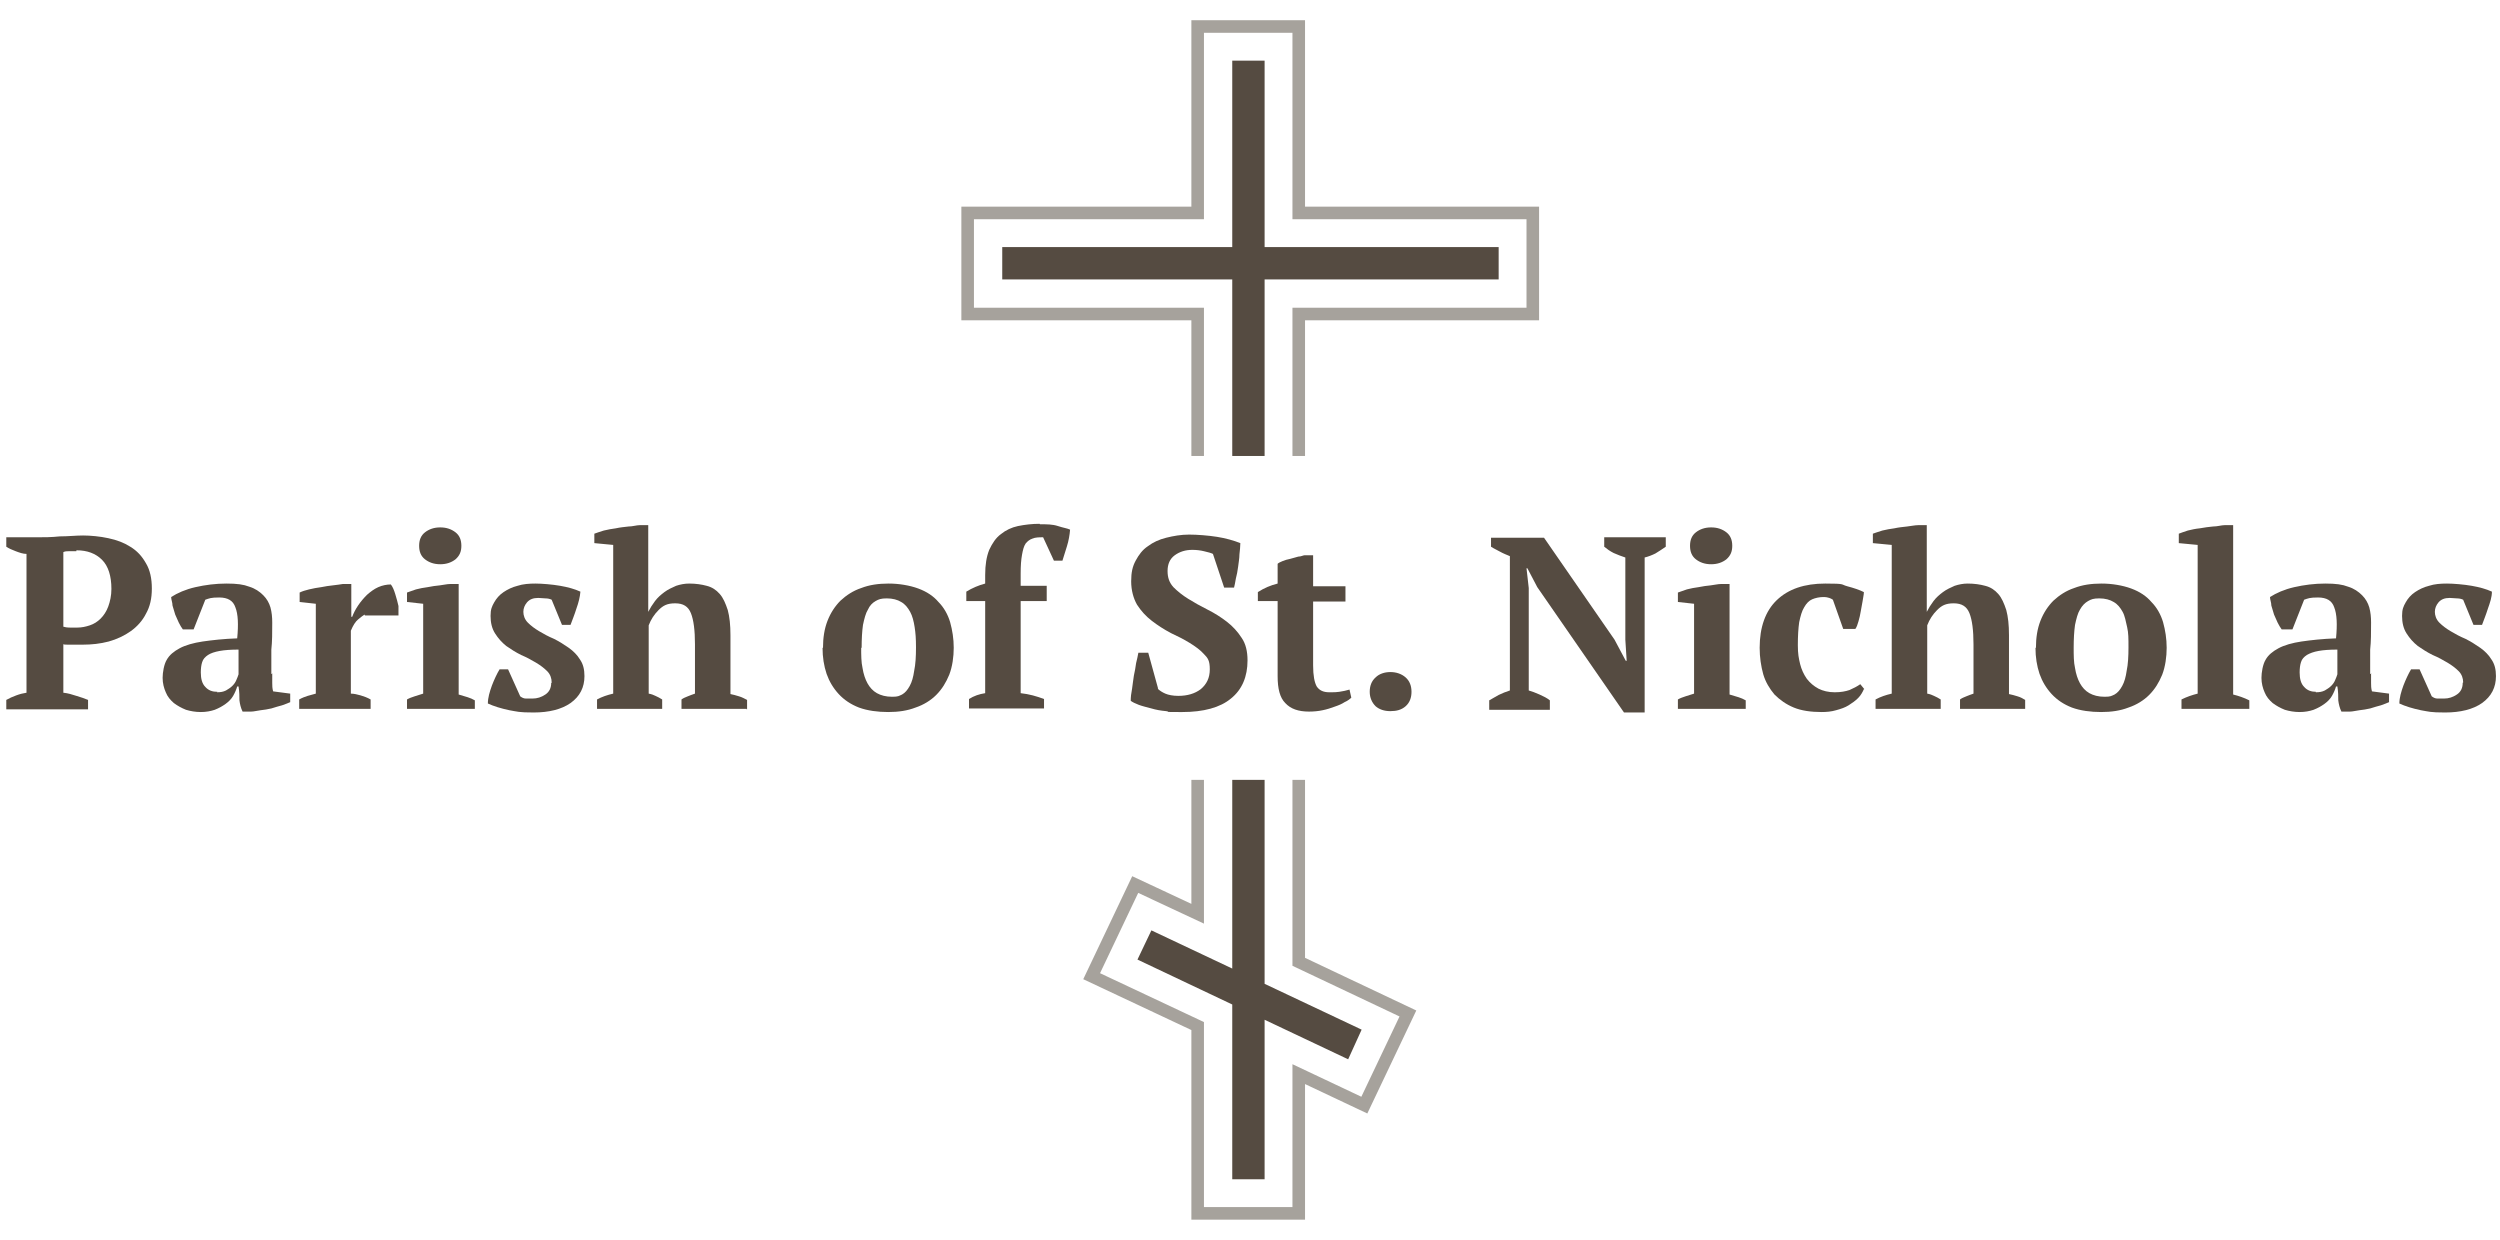
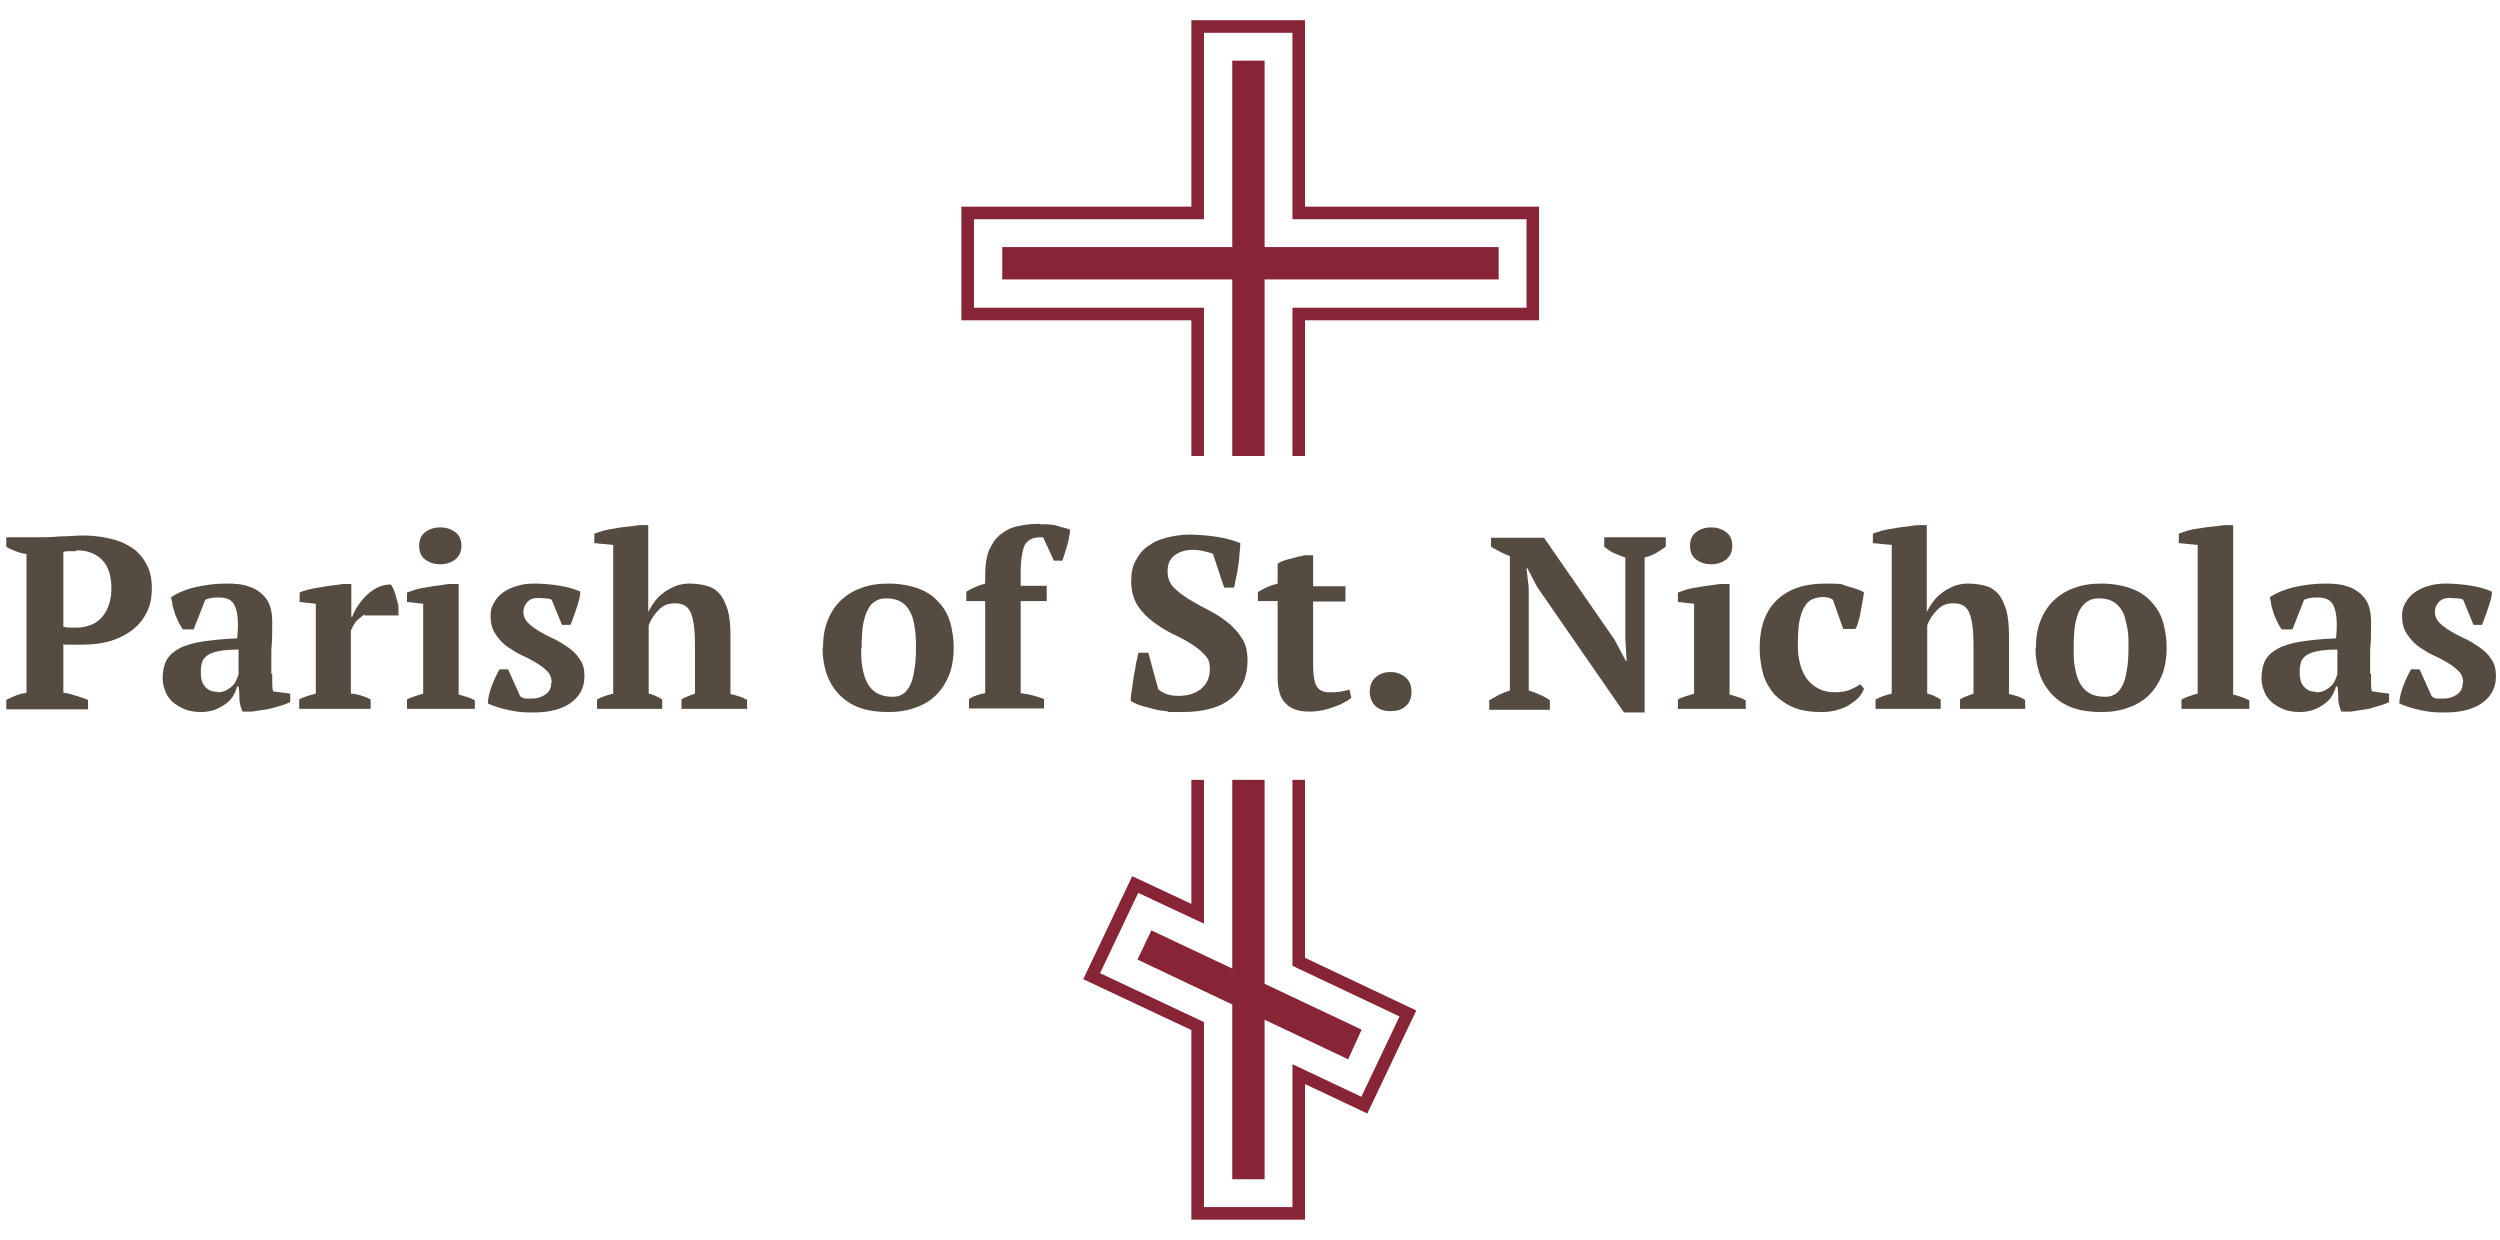
<svg xmlns="http://www.w3.org/2000/svg" id="Layer_1" version="1.1" viewBox="0 0 556.5 276">
  <defs>
    <style>
      .st0 {
-         fill: #554b41;
+         fill: #872436;
      }

      .st1 {
        fill: none;
-         stroke: #a6a29c;
+         stroke: #872436;
        stroke-miterlimit: 10;
        stroke-width: 2.8px;
      }
+ 
+       .st2 {
+         fill: #554b41;
+       }
    </style>
  </defs>
-   <path class="st0" d="M548.3,151.9c0-.9-.3-1.8-1-2.5s-1.5-1.3-2.5-1.9c-1-.6-2.1-1.2-3.3-1.7-1.2-.6-2.3-1.3-3.3-2-1-.8-1.8-1.7-2.5-2.8s-1-2.4-1-3.9.3-2.1.8-3,1.2-1.7,2.1-2.3c.9-.6,1.9-1.1,3.1-1.4,1.2-.4,2.6-.5,4-.5s3.8.2,5.5.5,3.2.7,4.5,1.3c0,1.2-.4,2.4-.9,3.8-.4,1.3-.9,2.5-1.3,3.6h-1.9l-2.3-5.6c-.4-.2-.9-.3-1.4-.3s-1-.1-1.6-.1c-1.1,0-1.9.3-2.5,1-.5.6-.8,1.3-.8,2.1s.3,1.7,1,2.4,1.5,1.3,2.5,1.9c1,.6,2.1,1.2,3.3,1.7,1.2.6,2.3,1.3,3.3,2s1.9,1.6,2.5,2.6c.7,1,1,2.2,1,3.7,0,2.5-1,4.5-3.1,6-2,1.4-4.8,2.1-8.2,2.1s-3.6-.2-5.4-.5c-1.9-.4-3.5-.9-4.8-1.5,0-1.3.4-2.6.9-4,.5-1.3,1.1-2.6,1.7-3.6h1.9l2.7,6c.4.3.8.5,1.3.5h1.4c1.1,0,2-.3,2.9-.9.9-.6,1.3-1.5,1.3-2.6h0Z" />
-   <path class="st0" d="M527.8,149.9v2.1c0,.6,0,1.2.2,1.9l3.8.5v1.9c-.4.2-1,.4-1.8.7-.7.2-1.5.4-2.4.7-.8.2-1.6.3-2.4.4-.8.1-1.5.3-2.1.3h-1.9c-.4-.8-.6-1.7-.7-2.5,0-.8,0-1.9-.2-3.1h-.3c-.2.7-.5,1.4-.9,2.1-.4.7-1,1.3-1.7,1.8s-1.4.9-2.4,1.3c-.9.3-1.9.5-3.1.5s-2.3-.2-3.3-.5c-1-.4-1.9-.9-2.7-1.5-.8-.7-1.4-1.4-1.8-2.4-.4-.9-.7-2-.7-3.2s.3-3,.9-4c.6-1.1,1.6-1.9,2.9-2.6,1.3-.7,3.1-1.2,5.1-1.5,2.1-.3,4.7-.6,7.7-.7.3-3.1.2-5.4-.4-6.9-.5-1.5-1.7-2.2-3.6-2.2s-2.2.2-3.1.5l-2.6,6.6h-2.4c-.3-.4-.6-.9-.9-1.5-.3-.6-.5-1.2-.8-1.8-.2-.7-.4-1.3-.6-2,0-.7-.3-1.3-.3-1.9,1.4-.9,3.2-1.7,5.4-2.2s4.5-.8,6.9-.8,3.8.2,5.1.7c1.3.4,2.3,1.1,3.1,1.9.8.8,1.3,1.7,1.6,2.7.3,1.1.4,2.2.4,3.4,0,2.2,0,4.2-.2,6,0,1.7,0,3.6,0,5.4h.3ZM515.5,154.1c.8,0,1.4-.1,2-.4.5-.3,1-.6,1.4-1s.7-.8.9-1.3.4-.9.5-1.3v-5.5c-1.7,0-3.1.1-4.2.3-1.1.2-1.9.5-2.6.9-.6.4-1.1.9-1.3,1.6-.2.6-.3,1.4-.3,2.3,0,1.4.3,2.5,1,3.2.7.8,1.6,1.1,2.7,1.1h-.1Z" />
-   <path class="st0" d="M500.7,157.8h-15.1v-2.1c1.2-.6,2.4-1,3.6-1.3v-33.1l-4.2-.4v-2.1c.5-.2,1.1-.4,2-.7.8-.2,1.7-.4,2.7-.5,1-.2,2-.3,2.9-.4,1,0,1.9-.3,2.6-.3h1.9v37.7c1.2.3,2.4.7,3.6,1.3v2.1-.2Z" />
-   <path class="st0" d="M453.2,144.2c0-2.2.3-4.2,1-6s1.7-3.3,2.9-4.5c1.3-1.2,2.8-2.2,4.6-2.8,1.8-.7,3.8-1,6.1-1s4.7.4,6.6,1.1c1.9.7,3.4,1.7,4.5,3,1.2,1.2,2.1,2.8,2.6,4.5.5,1.8.8,3.7.8,5.7s-.3,4.2-1,6c-.7,1.7-1.6,3.2-2.9,4.5-1.2,1.2-2.8,2.2-4.6,2.8-1.8.7-3.8,1-6.1,1s-4.6-.3-6.5-1c-1.8-.7-3.3-1.7-4.5-3s-2.1-2.8-2.7-4.5c-.6-1.8-.9-3.7-.9-5.8h.1ZM461.6,144.2c0,1.6,0,3.2.3,4.5.2,1.3.6,2.5,1.1,3.4s1.2,1.7,2.1,2.2c.9.5,2,.8,3.4.8s1.5-.2,2.2-.5c.7-.4,1.2-1,1.7-1.9s.8-2,1-3.4c.3-1.4.4-3.2.4-5.2s0-3.2-.3-4.5-.5-2.5-1-3.4-1.1-1.7-2-2.2c-.8-.5-1.9-.8-3.2-.8s-1.8.2-2.5.6c-.7.4-1.3,1-1.8,1.9-.5.8-.8,2-1.1,3.4-.2,1.4-.3,3.1-.3,5.1h0Z" />
-   <path class="st0" d="M450.8,157.8h-14.5v-2.1c.4-.3.9-.5,1.4-.7s1-.4,1.6-.6v-11c0-3.1-.3-5.4-.9-6.9s-1.7-2.2-3.5-2.2-2.7.5-3.7,1.5-1.7,2.1-2.2,3.4v15.2c.6.1,1.1.3,1.5.5.5.2,1,.5,1.5.8v2.1h-14.5v-2.1c1.1-.6,2.3-1,3.6-1.3v-33.1l-4.2-.4v-2.1c.5-.2,1.2-.4,2.1-.7.9-.2,1.8-.4,2.7-.5.9-.2,1.9-.3,2.8-.4s1.8-.3,2.5-.3h1.9v19.3h0c.4-.8.9-1.6,1.5-2.4.6-.8,1.3-1.4,2.1-2,.8-.6,1.7-1,2.6-1.4.9-.3,1.9-.5,2.9-.5,1.5,0,2.8.2,3.9.5,1.2.3,2.1.9,2.9,1.8s1.3,2.1,1.8,3.6c.4,1.5.6,3.3.6,5.6v13.1c.6.1,1.2.3,1.9.5s1.2.5,1.7.8v2.1h0Z" />
-   <path class="st0" d="M414.9,153.4c-.3.7-.7,1.4-1.3,2-.6.6-1.3,1.1-2.1,1.6-.8.5-1.7.8-2.8,1.1-1,.3-2.1.4-3.2.4-2.4,0-4.5-.3-6.2-1s-3.1-1.7-4.3-2.9c-1.1-1.3-2-2.8-2.5-4.5-.5-1.8-.8-3.8-.8-5.9,0-4.6,1.3-8.2,3.8-10.6,2.6-2.5,6.2-3.7,10.8-3.7s3.4.2,4.9.6c1.5.4,2.7.8,3.7,1.3,0,.6-.2,1.3-.3,2.1-.1.7-.3,1.5-.4,2.2s-.3,1.5-.5,2.2-.4,1.3-.7,1.7h-2.7l-2.3-6.5c-.3-.2-.5-.3-.8-.4-.3-.1-.7-.2-1.3-.2-.9,0-1.8.2-2.5.5s-1.3.9-1.8,1.8c-.5.8-.8,1.9-1.1,3.3-.2,1.4-.3,3.1-.3,5.1s.2,2.9.5,4.2c.3,1.2.8,2.3,1.5,3.3.7.9,1.5,1.6,2.6,2.2,1,.5,2.2.8,3.6.8s2.4-.2,3.3-.5c.9-.4,1.7-.8,2.4-1.3l.9,1.1h-.1Z" />
-   <path class="st0" d="M388.6,157.8h-15.1v-2.1c.5-.3,1.1-.5,1.7-.7s1.2-.4,1.9-.6v-20l-3.6-.4v-2.1c.5-.2,1.2-.4,2-.7.8-.2,1.7-.4,2.6-.5.9-.2,1.8-.3,2.7-.4.9-.1,1.6-.3,2.3-.3h1.9v24.6c.7.2,1.4.4,2,.6.6.2,1.1.4,1.6.7v2.1-.2ZM376.2,121.5c0-1.3.4-2.3,1.3-3s2-1.1,3.4-1.1,2.5.4,3.4,1.1,1.3,1.7,1.3,3-.4,2.2-1.3,3c-.9.7-2,1.1-3.4,1.1s-2.5-.4-3.4-1.1-1.3-1.7-1.3-3Z" />
-   <path class="st0" d="M357.2,119.6h13.6v2.1c-.7.5-1.5,1-2.3,1.5-.8.4-1.6.7-2.4.9v34.5h-4.6l-19.3-27.9-2.2-4.2h-.2l.5,4.4v22.8c.7.2,1.5.5,2.4.9s1.7.8,2.3,1.3v2.1h-13.5v-2.1c.7-.4,1.4-.8,2.1-1.2.8-.4,1.6-.7,2.5-1v-29.9c-.7-.3-1.5-.6-2.2-1s-1.4-.7-2-1.1v-2h11.8l15.7,22.7,2.5,4.7h.2l-.3-4.7v-18.3c-.9-.3-1.7-.6-2.6-1-.8-.4-1.5-.9-2.1-1.4v-2.1h.1Z" />
-   <path class="st0" d="M304.9,154c0-1.3.4-2.4,1.3-3.2.8-.8,2-1.2,3.3-1.2s2.5.4,3.4,1.2,1.3,1.9,1.3,3.2-.4,2.4-1.3,3.2-2,1.1-3.4,1.1-2.5-.4-3.3-1.1c-.8-.8-1.3-1.9-1.3-3.2Z" />
-   <path class="st0" d="M280,131.8c1.4-.9,2.8-1.5,4.4-1.9v-4.4c.2-.2.6-.4,1.1-.6s1.1-.4,1.7-.5c.6-.2,1.2-.3,1.8-.5.6,0,1.1-.3,1.4-.3h1.9v6.9h7.2v3.4h-7.2v14.2c0,2.3.3,3.8.8,4.7.6.9,1.5,1.3,2.8,1.3s1.4,0,2.2-.1c.8-.1,1.6-.3,2.3-.5l.4,1.8c-.3.3-.8.7-1.5,1-.6.4-1.3.7-2.2,1-.8.3-1.7.6-2.7.8-.9.2-2,.3-3,.3-2.4,0-4.1-.6-5.3-1.9-1.2-1.2-1.7-3.2-1.7-6v-16.7h-4.4v-2.1h0Z" />
-   <path class="st0" d="M257.7,153.3c.4.4,1,.8,1.7,1.1s1.7.5,2.9.5c2,0,3.7-.5,5-1.5,1.3-1.1,2-2.5,2-4.4s-.4-2.5-1.3-3.4c-.8-.9-1.9-1.7-3.2-2.5-1.3-.8-2.7-1.5-4.2-2.2-1.5-.8-2.9-1.7-4.2-2.7-1.3-1-2.4-2.2-3.3-3.6-.8-1.4-1.3-3.2-1.3-5.2s.3-3.3,1-4.6c.7-1.3,1.5-2.4,2.7-3.2,1.2-.9,2.5-1.5,4.1-1.9s3.3-.7,5.1-.7,4.3.2,6.2.5c1.9.3,3.7.8,5.2,1.4,0,.7-.1,1.6-.2,2.5,0,.9-.2,1.9-.3,2.8-.1.9-.3,1.8-.5,2.6-.1.8-.3,1.5-.4,2h-2.2l-2.5-7.5c-.4-.2-1.1-.4-2-.6-.8-.2-1.7-.3-2.6-.3-1.5,0-2.8.4-3.9,1.2-1.1.8-1.6,2-1.6,3.5s.4,2.6,1.3,3.6c.9.9,2,1.8,3.3,2.6s2.7,1.6,4.3,2.4,3,1.7,4.3,2.7,2.4,2.2,3.3,3.6c.9,1.3,1.3,3,1.3,5,0,3.6-1.2,6.5-3.7,8.5-2.4,2-6.1,3-10.8,3s-2.4,0-3.6-.2c-1.2-.1-2.3-.3-3.3-.6-1.1-.3-2-.5-2.8-.8s-1.4-.6-1.8-.9c0-.8.1-1.7.3-2.7.1-1,.3-2,.4-2.9.2-1,.4-1.9.5-2.8.2-.9.4-1.6.5-2.3h2.2l2.2,8h-.1Z" />
-   <path class="st0" d="M231.5,116.7c1.5,0,2.8,0,4,.4s2.1.5,2.7.8c-.1,1.2-.3,2.4-.7,3.7-.4,1.3-.7,2.3-1,3.2h-1.9l-2.4-5.2c-.9,0-1.7,0-2.4.3-.6.2-1.1.6-1.5,1.1-.4.6-.6,1.4-.8,2.5-.2,1.1-.3,2.4-.3,4.2v2.7h5.8v3.4h-5.8v20.5c1.9.2,3.6.7,5.2,1.3v2.1h-16.7v-2.1c1.1-.7,2.3-1.1,3.6-1.3v-20.5h-4.2v-2.1c1.3-.8,2.7-1.4,4.2-1.8v-1.9c0-2.3.3-4.1.9-5.6.7-1.5,1.5-2.7,2.6-3.5,1.1-.9,2.4-1.5,3.8-1.8,1.5-.3,3.1-.5,4.8-.5h0Z" />
-   <path class="st0" d="M183.2,144.2c0-2.2.3-4.2,1-6s1.7-3.3,2.9-4.5c1.3-1.2,2.8-2.2,4.6-2.8,1.8-.7,3.8-1,6.1-1s4.7.4,6.6,1.1c1.9.7,3.4,1.7,4.5,3,1.2,1.2,2.1,2.8,2.6,4.5.5,1.8.8,3.7.8,5.7s-.3,4.2-1,6c-.7,1.7-1.6,3.2-2.9,4.5-1.2,1.2-2.8,2.2-4.6,2.8-1.8.7-3.8,1-6.1,1s-4.6-.3-6.5-1c-1.8-.7-3.3-1.7-4.5-3s-2.1-2.8-2.7-4.5c-.6-1.8-.9-3.7-.9-5.8h0ZM191.7,144.2c0,1.6,0,3.2.3,4.5.2,1.3.6,2.5,1.1,3.4s1.2,1.7,2.1,2.2c.9.5,2,.8,3.4.8s1.5-.2,2.2-.5c.7-.4,1.2-1,1.7-1.9.5-.9.8-2,1-3.4.3-1.4.4-3.2.4-5.2s-.1-3.2-.3-4.5c-.2-1.3-.5-2.5-1-3.4s-1.1-1.7-2-2.2c-.8-.5-1.9-.8-3.2-.8s-1.8.2-2.5.6c-.7.4-1.3,1-1.7,1.9-.5.8-.8,2-1.1,3.4-.2,1.4-.3,3.1-.3,5.1h-.1Z" />
-   <path class="st0" d="M166.2,157.8h-14.5v-2.1c.4-.3.9-.5,1.4-.7s1-.4,1.6-.6v-11c0-3.1-.3-5.4-.9-6.9-.6-1.5-1.7-2.2-3.5-2.2s-2.7.5-3.7,1.5-1.7,2.1-2.2,3.4v15.2c.6.1,1.1.3,1.5.5.5.2,1,.5,1.5.8v2.1h-14.5v-2.1c1.1-.6,2.3-1,3.6-1.3v-33.1l-4.2-.4v-2.1c.5-.2,1.2-.4,2.1-.7.9-.2,1.8-.4,2.7-.5.9-.2,1.9-.3,2.8-.4.9,0,1.8-.3,2.5-.3h1.9v19.3h0c.4-.8.9-1.6,1.5-2.4.6-.8,1.3-1.4,2.1-2s1.7-1,2.6-1.4c.9-.3,1.9-.5,2.9-.5,1.5,0,2.8.2,3.9.5,1.2.3,2.1.9,2.9,1.8s1.3,2.1,1.8,3.6c.4,1.5.6,3.3.6,5.6v13.1c.6.1,1.2.3,1.9.5s1.2.5,1.8.8v2.1h-.1Z" />
-   <path class="st0" d="M122.8,151.9c0-.9-.3-1.8-1-2.5s-1.5-1.3-2.5-1.9c-1-.6-2.1-1.2-3.3-1.7-1.2-.6-2.3-1.3-3.3-2-1-.8-1.8-1.7-2.5-2.8s-1-2.4-1-3.9.3-2.1.8-3,1.2-1.7,2.1-2.3c.9-.6,1.9-1.1,3.1-1.4,1.2-.4,2.6-.5,4-.5s3.8.2,5.5.5,3.2.7,4.5,1.3c-.1,1.2-.4,2.4-.9,3.8-.4,1.3-.9,2.5-1.3,3.6h-1.9l-2.3-5.6c-.4-.2-.9-.3-1.4-.3s-1-.1-1.6-.1c-1.1,0-1.9.3-2.5,1-.5.6-.8,1.3-.8,2.1s.3,1.7,1,2.4,1.5,1.3,2.5,1.9c1,.6,2.1,1.2,3.3,1.7,1.2.6,2.3,1.3,3.3,2s1.9,1.6,2.5,2.6c.7,1,1,2.2,1,3.7,0,2.5-1,4.5-3.1,6-2,1.4-4.8,2.1-8.2,2.1s-3.6-.2-5.4-.5c-1.9-.4-3.5-.9-4.8-1.5,0-1.3.4-2.6.9-4,.5-1.3,1.1-2.6,1.7-3.6h1.9l2.7,6c.4.3.8.5,1.3.5h1.4c1.1,0,2-.3,2.9-.9.9-.6,1.3-1.5,1.3-2.6h.1Z" />
-   <path class="st0" d="M105.7,157.8h-15.1v-2.1c.5-.3,1.1-.5,1.7-.7.6-.2,1.2-.4,1.9-.6v-20l-3.6-.4v-2.1c.5-.2,1.2-.4,2-.7.8-.2,1.7-.4,2.6-.5.9-.2,1.8-.3,2.7-.4.9-.1,1.6-.3,2.3-.3h1.9v24.6c.7.2,1.4.4,2,.6.6.2,1.1.4,1.6.7v2.1-.2ZM93.3,121.5c0-1.3.4-2.3,1.3-3,.9-.7,2-1.1,3.4-1.1s2.5.4,3.4,1.1,1.3,1.7,1.3,3-.4,2.2-1.3,3c-.9.7-2,1.1-3.4,1.1s-2.5-.4-3.4-1.1-1.3-1.7-1.3-3Z" />
-   <path class="st0" d="M81.2,136.8c-.4.2-.9.6-1.5,1.1s-1.1,1.3-1.6,2.5v14c.7,0,1.5.2,2.2.4s1.5.5,2.2.9v2.1h-15.9v-2.1c.7-.4,1.3-.6,1.9-.8s1.2-.3,1.8-.5v-20l-3.6-.4v-2.1c.6-.3,1.3-.5,2.1-.7.9-.2,1.8-.4,2.7-.5.9-.2,1.8-.3,2.6-.4.9-.1,1.6-.2,2.2-.3h1.9v7.3h.2c.3-.8.7-1.6,1.3-2.5s1.3-1.7,2-2.4c.8-.7,1.6-1.3,2.5-1.7s1.9-.6,2.8-.6c.4.5.7,1.2,1,2.2.3.9.5,1.8.7,2.6v2.1h-7.5v-.2Z" />
-   <path class="st0" d="M60.6,149.9v2.1c0,.6,0,1.2.2,1.9l3.8.5v1.9c-.4.2-1,.4-1.8.7-.7.2-1.5.4-2.4.7-.8.2-1.6.3-2.4.4-.8.1-1.5.3-2.1.3h-1.9c-.4-.8-.6-1.7-.7-2.5,0-.8,0-1.9-.2-3.1h-.3c-.2.7-.5,1.4-.9,2.1-.4.7-1,1.3-1.7,1.8s-1.4.9-2.4,1.3c-.9.3-1.9.5-3.1.5s-2.3-.2-3.3-.5c-1-.4-1.9-.9-2.7-1.5-.8-.7-1.4-1.4-1.8-2.4-.4-.9-.7-2-.7-3.2s.3-3,.9-4c.6-1.1,1.6-1.9,2.9-2.6,1.3-.7,3.1-1.2,5.1-1.5,2.1-.3,4.7-.6,7.7-.7.3-3.1.2-5.4-.4-6.9-.5-1.5-1.7-2.2-3.6-2.2s-2.2.2-3.1.5l-2.6,6.6h-2.4c-.3-.4-.6-.9-.9-1.5s-.5-1.2-.8-1.8c-.2-.7-.4-1.3-.6-2,0-.7-.3-1.3-.3-1.9,1.4-.9,3.2-1.7,5.4-2.2,2.2-.5,4.5-.8,6.9-.8s3.8.2,5.1.7c1.3.4,2.3,1.1,3.1,1.9.8.8,1.3,1.7,1.6,2.7.3,1.1.4,2.2.4,3.4,0,2.2,0,4.2-.2,6,0,1.7,0,3.6,0,5.4h.3ZM48.3,154.1c.8,0,1.4-.1,2-.4.5-.3,1-.6,1.4-1s.7-.8.9-1.3c.2-.5.4-.9.5-1.3v-5.5c-1.7,0-3.1.1-4.2.3s-2,.5-2.6.9-1.1.9-1.3,1.6c-.2.6-.3,1.4-.3,2.3,0,1.4.3,2.5,1,3.2.7.8,1.6,1.1,2.7,1.1h0Z" />
-   <path class="st0" d="M14.1,154.2c1,.1,2,.4,2.9.7,1,.3,1.9.6,2.6.9v2.1H1.4v-2.1c.7-.4,1.4-.7,2.2-1s1.6-.5,2.3-.6v-30.9c-.8,0-1.6-.3-2.4-.6-.8-.3-1.5-.6-2.1-1v-2.1h6.9c1.5,0,3.1,0,5-.2,1.9,0,3.6-.2,5.2-.2s3.8.2,5.6.6c1.9.4,3.5,1,4.9,1.9,1.5.9,2.6,2.1,3.5,3.7.9,1.5,1.3,3.4,1.3,5.6s-.4,4-1.3,5.6c-.8,1.6-2,2.9-3.4,3.9s-3.1,1.8-4.9,2.3c-1.9.5-3.8.7-5.7.7h-3.5c-.4,0-.7,0-.9-.1v10.9h0ZM17,122.7c-.7,0-1.3,0-1.7,0-.4,0-.8,0-1.2.2v16.6c.3.1.8.2,1.5.2h1.6c1,0,1.9-.2,2.8-.5s1.7-.8,2.4-1.5c.7-.7,1.3-1.6,1.7-2.7.4-1.1.7-2.4.7-3.9,0-2.9-.7-5.1-2.1-6.5s-3.3-2.1-5.6-2.1h-.1Z" />
+   <path class="st2" d="M548.3,151.9c0-.9-.3-1.8-1-2.5s-1.5-1.3-2.5-1.9c-1-.6-2.1-1.2-3.3-1.7-1.2-.6-2.3-1.3-3.3-2-1-.8-1.8-1.7-2.5-2.8s-1-2.4-1-3.9.3-2.1.8-3,1.2-1.7,2.1-2.3c.9-.6,1.9-1.1,3.1-1.4,1.2-.4,2.6-.5,4-.5s3.8.2,5.5.5,3.2.7,4.5,1.3c0,1.2-.4,2.4-.9,3.8-.4,1.3-.9,2.5-1.3,3.6h-1.9l-2.3-5.6c-.4-.2-.9-.3-1.4-.3s-1-.1-1.6-.1c-1.1,0-1.9.3-2.5,1-.5.6-.8,1.3-.8,2.1s.3,1.7,1,2.4,1.5,1.3,2.5,1.9c1,.6,2.1,1.2,3.3,1.7,1.2.6,2.3,1.3,3.3,2s1.9,1.6,2.5,2.6c.7,1,1,2.2,1,3.7,0,2.5-1,4.5-3.1,6-2,1.4-4.8,2.1-8.2,2.1s-3.6-.2-5.4-.5c-1.9-.4-3.5-.9-4.8-1.5,0-1.3.4-2.6.9-4,.5-1.3,1.1-2.6,1.7-3.6h1.9l2.7,6c.4.3.8.5,1.3.5h1.4c1.1,0,2-.3,2.9-.9.9-.6,1.3-1.5,1.3-2.6h0Z" />
+   <path class="st2" d="M527.8,149.9v2.1c0,.6,0,1.2.2,1.9l3.8.5v1.9c-.4.2-1,.4-1.8.7-.7.2-1.5.4-2.4.7-.8.2-1.6.3-2.4.4-.8.1-1.5.3-2.1.3h-1.9c-.4-.8-.6-1.7-.7-2.5,0-.8,0-1.9-.2-3.1h-.3c-.2.7-.5,1.4-.9,2.1-.4.7-1,1.3-1.7,1.8s-1.4.9-2.4,1.3c-.9.3-1.9.5-3.1.5s-2.3-.2-3.3-.5c-1-.4-1.9-.9-2.7-1.5-.8-.7-1.4-1.4-1.8-2.4-.4-.9-.7-2-.7-3.2s.3-3,.9-4c.6-1.1,1.6-1.9,2.9-2.6,1.3-.7,3.1-1.2,5.1-1.5,2.1-.3,4.7-.6,7.7-.7.3-3.1.2-5.4-.4-6.9-.5-1.5-1.7-2.2-3.6-2.2s-2.2.2-3.1.5l-2.6,6.6h-2.4c-.3-.4-.6-.9-.9-1.5-.3-.6-.5-1.2-.8-1.8-.2-.7-.4-1.3-.6-2,0-.7-.3-1.3-.3-1.9,1.4-.9,3.2-1.7,5.4-2.2s4.5-.8,6.9-.8,3.8.2,5.1.7c1.3.4,2.3,1.1,3.1,1.9.8.8,1.3,1.7,1.6,2.7.3,1.1.4,2.2.4,3.4,0,2.2,0,4.2-.2,6,0,1.7,0,3.6,0,5.4h.3ZM515.5,154.1c.8,0,1.4-.1,2-.4.5-.3,1-.6,1.4-1s.7-.8.9-1.3.4-.9.5-1.3v-5.5c-1.7,0-3.1.1-4.2.3-1.1.2-1.9.5-2.6.9-.6.4-1.1.9-1.3,1.6-.2.6-.3,1.4-.3,2.3,0,1.4.3,2.5,1,3.2.7.8,1.6,1.1,2.7,1.1h-.1Z" />
+   <path class="st2" d="M500.7,157.8h-15.1v-2.1c1.2-.6,2.4-1,3.6-1.3v-33.1l-4.2-.4v-2.1c.5-.2,1.1-.4,2-.7.8-.2,1.7-.4,2.7-.5,1-.2,2-.3,2.9-.4,1,0,1.9-.3,2.6-.3h1.9v37.7c1.2.3,2.4.7,3.6,1.3v2.1-.2Z" />
+   <path class="st2" d="M453.2,144.2c0-2.2.3-4.2,1-6s1.7-3.3,2.9-4.5c1.3-1.2,2.8-2.2,4.6-2.8,1.8-.7,3.8-1,6.1-1s4.7.4,6.6,1.1c1.9.7,3.4,1.7,4.5,3,1.2,1.2,2.1,2.8,2.6,4.5.5,1.8.8,3.7.8,5.7s-.3,4.2-1,6c-.7,1.7-1.6,3.2-2.9,4.5-1.2,1.2-2.8,2.2-4.6,2.8-1.8.7-3.8,1-6.1,1s-4.6-.3-6.5-1c-1.8-.7-3.3-1.7-4.5-3s-2.1-2.8-2.7-4.5c-.6-1.8-.9-3.7-.9-5.8h.1ZM461.6,144.2c0,1.6,0,3.2.3,4.5.2,1.3.6,2.5,1.1,3.4s1.2,1.7,2.1,2.2c.9.5,2,.8,3.4.8s1.5-.2,2.2-.5c.7-.4,1.2-1,1.7-1.9s.8-2,1-3.4c.3-1.4.4-3.2.4-5.2s0-3.2-.3-4.5-.5-2.5-1-3.4-1.1-1.7-2-2.2c-.8-.5-1.9-.8-3.2-.8s-1.8.2-2.5.6c-.7.4-1.3,1-1.8,1.9-.5.8-.8,2-1.1,3.4-.2,1.4-.3,3.1-.3,5.1h0Z" />
+   <path class="st2" d="M450.8,157.8h-14.5v-2.1c.4-.3.9-.5,1.4-.7s1-.4,1.6-.6v-11c0-3.1-.3-5.4-.9-6.9s-1.7-2.2-3.5-2.2-2.7.5-3.7,1.5-1.7,2.1-2.2,3.4v15.2c.6.1,1.1.3,1.5.5.5.2,1,.5,1.5.8v2.1h-14.5v-2.1c1.1-.6,2.3-1,3.6-1.3v-33.1l-4.2-.4v-2.1c.5-.2,1.2-.4,2.1-.7.9-.2,1.8-.4,2.7-.5.9-.2,1.9-.3,2.8-.4s1.8-.3,2.5-.3h1.9v19.3h0c.4-.8.9-1.6,1.5-2.4.6-.8,1.3-1.4,2.1-2,.8-.6,1.7-1,2.6-1.4.9-.3,1.9-.5,2.9-.5,1.5,0,2.8.2,3.9.5,1.2.3,2.1.9,2.9,1.8s1.3,2.1,1.8,3.6c.4,1.5.6,3.3.6,5.6v13.1c.6.1,1.2.3,1.9.5s1.2.5,1.7.8v2.1h0Z" />
+   <path class="st2" d="M414.9,153.4c-.3.7-.7,1.4-1.3,2-.6.6-1.3,1.1-2.1,1.6-.8.5-1.7.8-2.8,1.1-1,.3-2.1.4-3.2.4-2.4,0-4.5-.3-6.2-1s-3.1-1.7-4.3-2.9c-1.1-1.3-2-2.8-2.5-4.5-.5-1.8-.8-3.8-.8-5.9,0-4.6,1.3-8.2,3.8-10.6,2.6-2.5,6.2-3.7,10.8-3.7s3.4.2,4.9.6c1.5.4,2.7.8,3.7,1.3,0,.6-.2,1.3-.3,2.1-.1.7-.3,1.5-.4,2.2s-.3,1.5-.5,2.2-.4,1.3-.7,1.7h-2.7l-2.3-6.5c-.3-.2-.5-.3-.8-.4-.3-.1-.7-.2-1.3-.2-.9,0-1.8.2-2.5.5s-1.3.9-1.8,1.8c-.5.8-.8,1.9-1.1,3.3-.2,1.4-.3,3.1-.3,5.1s.2,2.9.5,4.2c.3,1.2.8,2.3,1.5,3.3.7.9,1.5,1.6,2.6,2.2,1,.5,2.2.8,3.6.8s2.4-.2,3.3-.5c.9-.4,1.7-.8,2.4-1.3l.9,1.1h-.1Z" />
+   <path class="st2" d="M388.6,157.8h-15.1v-2.1c.5-.3,1.1-.5,1.7-.7s1.2-.4,1.9-.6v-20l-3.6-.4v-2.1c.5-.2,1.2-.4,2-.7.8-.2,1.7-.4,2.6-.5.9-.2,1.8-.3,2.7-.4.9-.1,1.6-.3,2.3-.3h1.9v24.6c.7.2,1.4.4,2,.6.6.2,1.1.4,1.6.7v2.1-.2ZM376.2,121.5c0-1.3.4-2.3,1.3-3s2-1.1,3.4-1.1,2.5.4,3.4,1.1,1.3,1.7,1.3,3-.4,2.2-1.3,3c-.9.7-2,1.1-3.4,1.1s-2.5-.4-3.4-1.1-1.3-1.7-1.3-3Z" />
+   <path class="st2" d="M357.2,119.6h13.6v2.1c-.7.5-1.5,1-2.3,1.5-.8.4-1.6.7-2.4.9v34.5h-4.6l-19.3-27.9-2.2-4.2h-.2l.5,4.4v22.8c.7.2,1.5.5,2.4.9s1.7.8,2.3,1.3v2.1h-13.5v-2.1c.7-.4,1.4-.8,2.1-1.2.8-.4,1.6-.7,2.5-1v-29.9c-.7-.3-1.5-.6-2.2-1s-1.4-.7-2-1.1v-2h11.8l15.7,22.7,2.5,4.7h.2l-.3-4.7v-18.3c-.9-.3-1.7-.6-2.6-1-.8-.4-1.5-.9-2.1-1.4v-2.1h.1Z" />
+   <path class="st2" d="M304.9,154c0-1.3.4-2.4,1.3-3.2.8-.8,2-1.2,3.3-1.2s2.5.4,3.4,1.2,1.3,1.9,1.3,3.2-.4,2.4-1.3,3.2-2,1.1-3.4,1.1-2.5-.4-3.3-1.1c-.8-.8-1.3-1.9-1.3-3.2Z" />
+   <path class="st2" d="M280,131.8c1.4-.9,2.8-1.5,4.4-1.9v-4.4c.2-.2.6-.4,1.1-.6s1.1-.4,1.7-.5c.6-.2,1.2-.3,1.8-.5.6,0,1.1-.3,1.4-.3h1.9v6.9h7.2v3.4h-7.2v14.2c0,2.3.3,3.8.8,4.7.6.9,1.5,1.3,2.8,1.3s1.4,0,2.2-.1c.8-.1,1.6-.3,2.3-.5l.4,1.8c-.3.3-.8.7-1.5,1-.6.4-1.3.7-2.2,1-.8.3-1.7.6-2.7.8-.9.2-2,.3-3,.3-2.4,0-4.1-.6-5.3-1.9-1.2-1.2-1.7-3.2-1.7-6v-16.7h-4.4v-2.1h0Z" />
+   <path class="st2" d="M257.7,153.3c.4.4,1,.8,1.7,1.1s1.7.5,2.9.5c2,0,3.7-.5,5-1.5,1.3-1.1,2-2.5,2-4.4s-.4-2.5-1.3-3.4c-.8-.9-1.9-1.7-3.2-2.5-1.3-.8-2.7-1.5-4.2-2.2-1.5-.8-2.9-1.7-4.2-2.7-1.3-1-2.4-2.2-3.3-3.6-.8-1.4-1.3-3.2-1.3-5.2s.3-3.3,1-4.6c.7-1.3,1.5-2.4,2.7-3.2,1.2-.9,2.5-1.5,4.1-1.9s3.3-.7,5.1-.7,4.3.2,6.2.5c1.9.3,3.7.8,5.2,1.4,0,.7-.1,1.6-.2,2.5,0,.9-.2,1.9-.3,2.8-.1.9-.3,1.8-.5,2.6-.1.8-.3,1.5-.4,2h-2.2l-2.5-7.5c-.4-.2-1.1-.4-2-.6-.8-.2-1.7-.3-2.6-.3-1.5,0-2.8.4-3.9,1.2-1.1.8-1.6,2-1.6,3.5s.4,2.6,1.3,3.6c.9.9,2,1.8,3.3,2.6s2.7,1.6,4.3,2.4,3,1.7,4.3,2.7,2.4,2.2,3.3,3.6c.9,1.3,1.3,3,1.3,5,0,3.6-1.2,6.5-3.7,8.5-2.4,2-6.1,3-10.8,3s-2.4,0-3.6-.2c-1.2-.1-2.3-.3-3.3-.6-1.1-.3-2-.5-2.8-.8s-1.4-.6-1.8-.9c0-.8.1-1.7.3-2.7.1-1,.3-2,.4-2.9.2-1,.4-1.9.5-2.8.2-.9.4-1.6.5-2.3h2.2l2.2,8h-.1Z" />
+   <path class="st2" d="M231.5,116.7c1.5,0,2.8,0,4,.4s2.1.5,2.7.8c-.1,1.2-.3,2.4-.7,3.7-.4,1.3-.7,2.3-1,3.2h-1.9l-2.4-5.2c-.9,0-1.7,0-2.4.3-.6.2-1.1.6-1.5,1.1-.4.6-.6,1.4-.8,2.5-.2,1.1-.3,2.4-.3,4.2v2.7h5.8v3.4h-5.8v20.5c1.9.2,3.6.7,5.2,1.3v2.1h-16.7v-2.1c1.1-.7,2.3-1.1,3.6-1.3v-20.5h-4.2v-2.1c1.3-.8,2.7-1.4,4.2-1.8v-1.9c0-2.3.3-4.1.9-5.6.7-1.5,1.5-2.7,2.6-3.5,1.1-.9,2.4-1.5,3.8-1.8,1.5-.3,3.1-.5,4.8-.5h0Z" />
+   <path class="st2" d="M183.2,144.2c0-2.2.3-4.2,1-6s1.7-3.3,2.9-4.5c1.3-1.2,2.8-2.2,4.6-2.8,1.8-.7,3.8-1,6.1-1s4.7.4,6.6,1.1c1.9.7,3.4,1.7,4.5,3,1.2,1.2,2.1,2.8,2.6,4.5.5,1.8.8,3.7.8,5.7s-.3,4.2-1,6c-.7,1.7-1.6,3.2-2.9,4.5-1.2,1.2-2.8,2.2-4.6,2.8-1.8.7-3.8,1-6.1,1s-4.6-.3-6.5-1c-1.8-.7-3.3-1.7-4.5-3s-2.1-2.8-2.7-4.5c-.6-1.8-.9-3.7-.9-5.8h0ZM191.7,144.2c0,1.6,0,3.2.3,4.5.2,1.3.6,2.5,1.1,3.4s1.2,1.7,2.1,2.2c.9.5,2,.8,3.4.8s1.5-.2,2.2-.5c.7-.4,1.2-1,1.7-1.9.5-.9.8-2,1-3.4.3-1.4.4-3.2.4-5.2s-.1-3.2-.3-4.5c-.2-1.3-.5-2.5-1-3.4s-1.1-1.7-2-2.2c-.8-.5-1.9-.8-3.2-.8s-1.8.2-2.5.6c-.7.4-1.3,1-1.7,1.9-.5.8-.8,2-1.1,3.4-.2,1.4-.3,3.1-.3,5.1h-.1Z" />
+   <path class="st2" d="M166.2,157.8h-14.5v-2.1c.4-.3.9-.5,1.4-.7s1-.4,1.6-.6v-11c0-3.1-.3-5.4-.9-6.9-.6-1.5-1.7-2.2-3.5-2.2s-2.7.5-3.7,1.5-1.7,2.1-2.2,3.4v15.2c.6.1,1.1.3,1.5.5.5.2,1,.5,1.5.8v2.1h-14.5v-2.1c1.1-.6,2.3-1,3.6-1.3v-33.1l-4.2-.4v-2.1c.5-.2,1.2-.4,2.1-.7.9-.2,1.8-.4,2.7-.5.9-.2,1.9-.3,2.8-.4.9,0,1.8-.3,2.5-.3h1.9v19.3h0c.4-.8.9-1.6,1.5-2.4.6-.8,1.3-1.4,2.1-2s1.7-1,2.6-1.4c.9-.3,1.9-.5,2.9-.5,1.5,0,2.8.2,3.9.5,1.2.3,2.1.9,2.9,1.8s1.3,2.1,1.8,3.6c.4,1.5.6,3.3.6,5.6v13.1c.6.1,1.2.3,1.9.5s1.2.5,1.8.8v2.1h-.1Z" />
+   <path class="st2" d="M122.8,151.9c0-.9-.3-1.8-1-2.5s-1.5-1.3-2.5-1.9c-1-.6-2.1-1.2-3.3-1.7-1.2-.6-2.3-1.3-3.3-2-1-.8-1.8-1.7-2.5-2.8s-1-2.4-1-3.9.3-2.1.8-3,1.2-1.7,2.1-2.3c.9-.6,1.9-1.1,3.1-1.4,1.2-.4,2.6-.5,4-.5s3.8.2,5.5.5,3.2.7,4.5,1.3c-.1,1.2-.4,2.4-.9,3.8-.4,1.3-.9,2.5-1.3,3.6h-1.9l-2.3-5.6c-.4-.2-.9-.3-1.4-.3s-1-.1-1.6-.1c-1.1,0-1.9.3-2.5,1-.5.6-.8,1.3-.8,2.1s.3,1.7,1,2.4,1.5,1.3,2.5,1.9c1,.6,2.1,1.2,3.3,1.7,1.2.6,2.3,1.3,3.3,2s1.9,1.6,2.5,2.6c.7,1,1,2.2,1,3.7,0,2.5-1,4.5-3.1,6-2,1.4-4.8,2.1-8.2,2.1s-3.6-.2-5.4-.5c-1.9-.4-3.5-.9-4.8-1.5,0-1.3.4-2.6.9-4,.5-1.3,1.1-2.6,1.7-3.6h1.9l2.7,6c.4.3.8.5,1.3.5h1.4c1.1,0,2-.3,2.9-.9.9-.6,1.3-1.5,1.3-2.6h.1Z" />
+   <path class="st2" d="M105.7,157.8h-15.1v-2.1c.5-.3,1.1-.5,1.7-.7.6-.2,1.2-.4,1.9-.6v-20l-3.6-.4v-2.1c.5-.2,1.2-.4,2-.7.8-.2,1.7-.4,2.6-.5.9-.2,1.8-.3,2.7-.4.9-.1,1.6-.3,2.3-.3h1.9v24.6c.7.2,1.4.4,2,.6.6.2,1.1.4,1.6.7v2.1-.2ZM93.3,121.5c0-1.3.4-2.3,1.3-3,.9-.7,2-1.1,3.4-1.1s2.5.4,3.4,1.1,1.3,1.7,1.3,3-.4,2.2-1.3,3c-.9.7-2,1.1-3.4,1.1s-2.5-.4-3.4-1.1-1.3-1.7-1.3-3Z" />
+   <path class="st2" d="M81.2,136.8c-.4.2-.9.6-1.5,1.1s-1.1,1.3-1.6,2.5v14c.7,0,1.5.2,2.2.4s1.5.5,2.2.9v2.1h-15.9v-2.1c.7-.4,1.3-.6,1.9-.8s1.2-.3,1.8-.5v-20l-3.6-.4v-2.1c.6-.3,1.3-.5,2.1-.7.9-.2,1.8-.4,2.7-.5.9-.2,1.8-.3,2.6-.4.9-.1,1.6-.2,2.2-.3h1.9v7.3h.2c.3-.8.7-1.6,1.3-2.5s1.3-1.7,2-2.4c.8-.7,1.6-1.3,2.5-1.7s1.9-.6,2.8-.6c.4.5.7,1.2,1,2.2.3.9.5,1.8.7,2.6v2.1h-7.5v-.2Z" />
+   <path class="st2" d="M60.6,149.9v2.1c0,.6,0,1.2.2,1.9l3.8.5v1.9c-.4.2-1,.4-1.8.7-.7.2-1.5.4-2.4.7-.8.2-1.6.3-2.4.4-.8.1-1.5.3-2.1.3h-1.9c-.4-.8-.6-1.7-.7-2.5,0-.8,0-1.9-.2-3.1h-.3c-.2.7-.5,1.4-.9,2.1-.4.7-1,1.3-1.7,1.8s-1.4.9-2.4,1.3c-.9.3-1.9.5-3.1.5s-2.3-.2-3.3-.5c-1-.4-1.9-.9-2.7-1.5-.8-.7-1.4-1.4-1.8-2.4-.4-.9-.7-2-.7-3.2s.3-3,.9-4c.6-1.1,1.6-1.9,2.9-2.6,1.3-.7,3.1-1.2,5.1-1.5,2.1-.3,4.7-.6,7.7-.7.3-3.1.2-5.4-.4-6.9-.5-1.5-1.7-2.2-3.6-2.2s-2.2.2-3.1.5l-2.6,6.6h-2.4c-.3-.4-.6-.9-.9-1.5s-.5-1.2-.8-1.8c-.2-.7-.4-1.3-.6-2,0-.7-.3-1.3-.3-1.9,1.4-.9,3.2-1.7,5.4-2.2,2.2-.5,4.5-.8,6.9-.8s3.8.2,5.1.7c1.3.4,2.3,1.1,3.1,1.9.8.8,1.3,1.7,1.6,2.7.3,1.1.4,2.2.4,3.4,0,2.2,0,4.2-.2,6,0,1.7,0,3.6,0,5.4h.3ZM48.3,154.1c.8,0,1.4-.1,2-.4.5-.3,1-.6,1.4-1s.7-.8.9-1.3c.2-.5.4-.9.5-1.3v-5.5c-1.7,0-3.1.1-4.2.3s-2,.5-2.6.9-1.1.9-1.3,1.6c-.2.6-.3,1.4-.3,2.3,0,1.4.3,2.5,1,3.2.7.8,1.6,1.1,2.7,1.1h0Z" />
+   <path class="st2" d="M14.1,154.2c1,.1,2,.4,2.9.7,1,.3,1.9.6,2.6.9v2.1H1.4v-2.1c.7-.4,1.4-.7,2.2-1s1.6-.5,2.3-.6v-30.9c-.8,0-1.6-.3-2.4-.6-.8-.3-1.5-.6-2.1-1v-2.1h6.9c1.5,0,3.1,0,5-.2,1.9,0,3.6-.2,5.2-.2s3.8.2,5.6.6c1.9.4,3.5,1,4.9,1.9,1.5.9,2.6,2.1,3.5,3.7.9,1.5,1.3,3.4,1.3,5.6s-.4,4-1.3,5.6c-.8,1.6-2,2.9-3.4,3.9s-3.1,1.8-4.9,2.3c-1.9.5-3.8.7-5.7.7h-3.5c-.4,0-.7,0-.9-.1v10.9h0ZM17,122.7c-.7,0-1.3,0-1.7,0-.4,0-.8,0-1.2.2v16.6c.3.1.8.2,1.5.2h1.6c1,0,1.9-.2,2.8-.5s1.7-.8,2.4-1.5c.7-.7,1.3-1.6,1.7-2.7.4-1.1.7-2.4.7-3.9,0-2.9-.7-5.1-2.1-6.5s-3.3-2.1-5.6-2.1h-.1Z" />
  <g>
    <polyline class="st1" points="289.1 173.6 289.1 214.1 313.4 225.6 303.7 246 289.1 239.1 289.1 270.1 266.6 270.1 266.6 228.4 243 217.3 252.7 196.9 266.6 203.4 266.6 173.6" />
    <polygon class="st0" points="281.5 173.6 274.3 173.6 274.3 215.6 256.3 207.1 253.2 213.6 274.3 223.6 274.3 262.5 281.5 262.5 281.5 227 300.1 235.8 303.1 229.2 281.5 219 281.5 173.6" />
    <polyline class="st1" points="266.6 101.5 266.6 69.9 215.4 69.9 215.4 47.4 266.6 47.4 266.6 5.9 289.1 5.9 289.1 47.4 341.2 47.4 341.2 69.9 289.1 69.9 289.1 101.5" />
    <polygon class="st0" points="281.5 55 281.5 13.5 274.3 13.5 274.3 55 223.1 55 223.1 62.2 274.3 62.2 274.3 101.5 281.5 101.5 281.5 62.2 333.6 62.2 333.6 55 281.5 55" />
  </g>
</svg>
